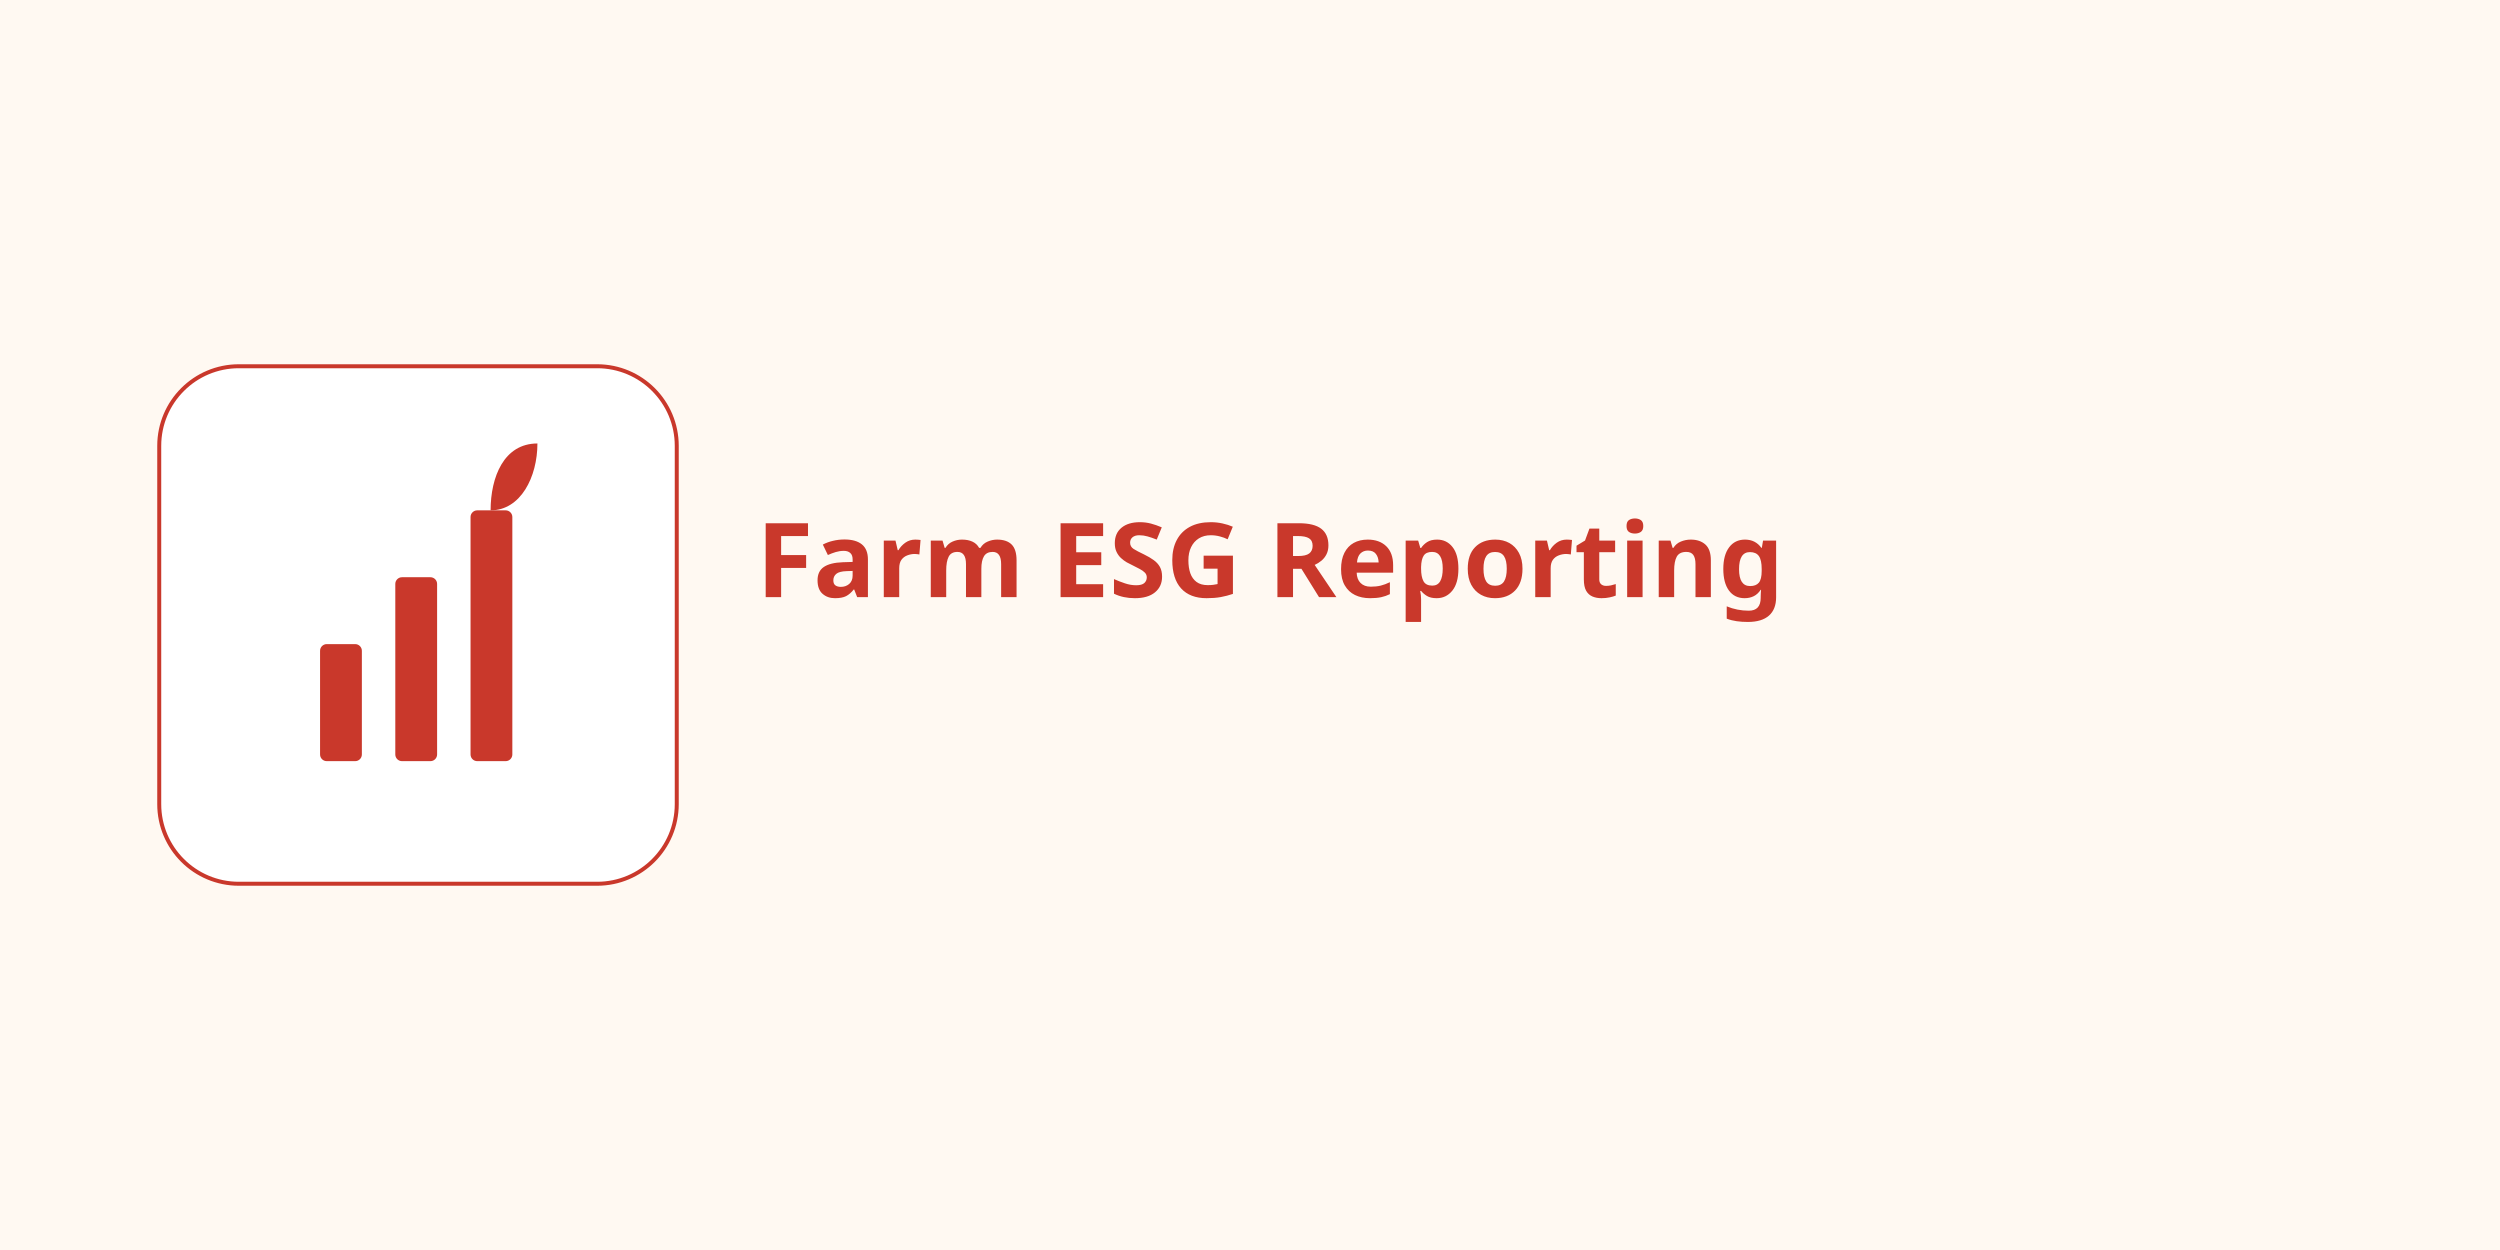
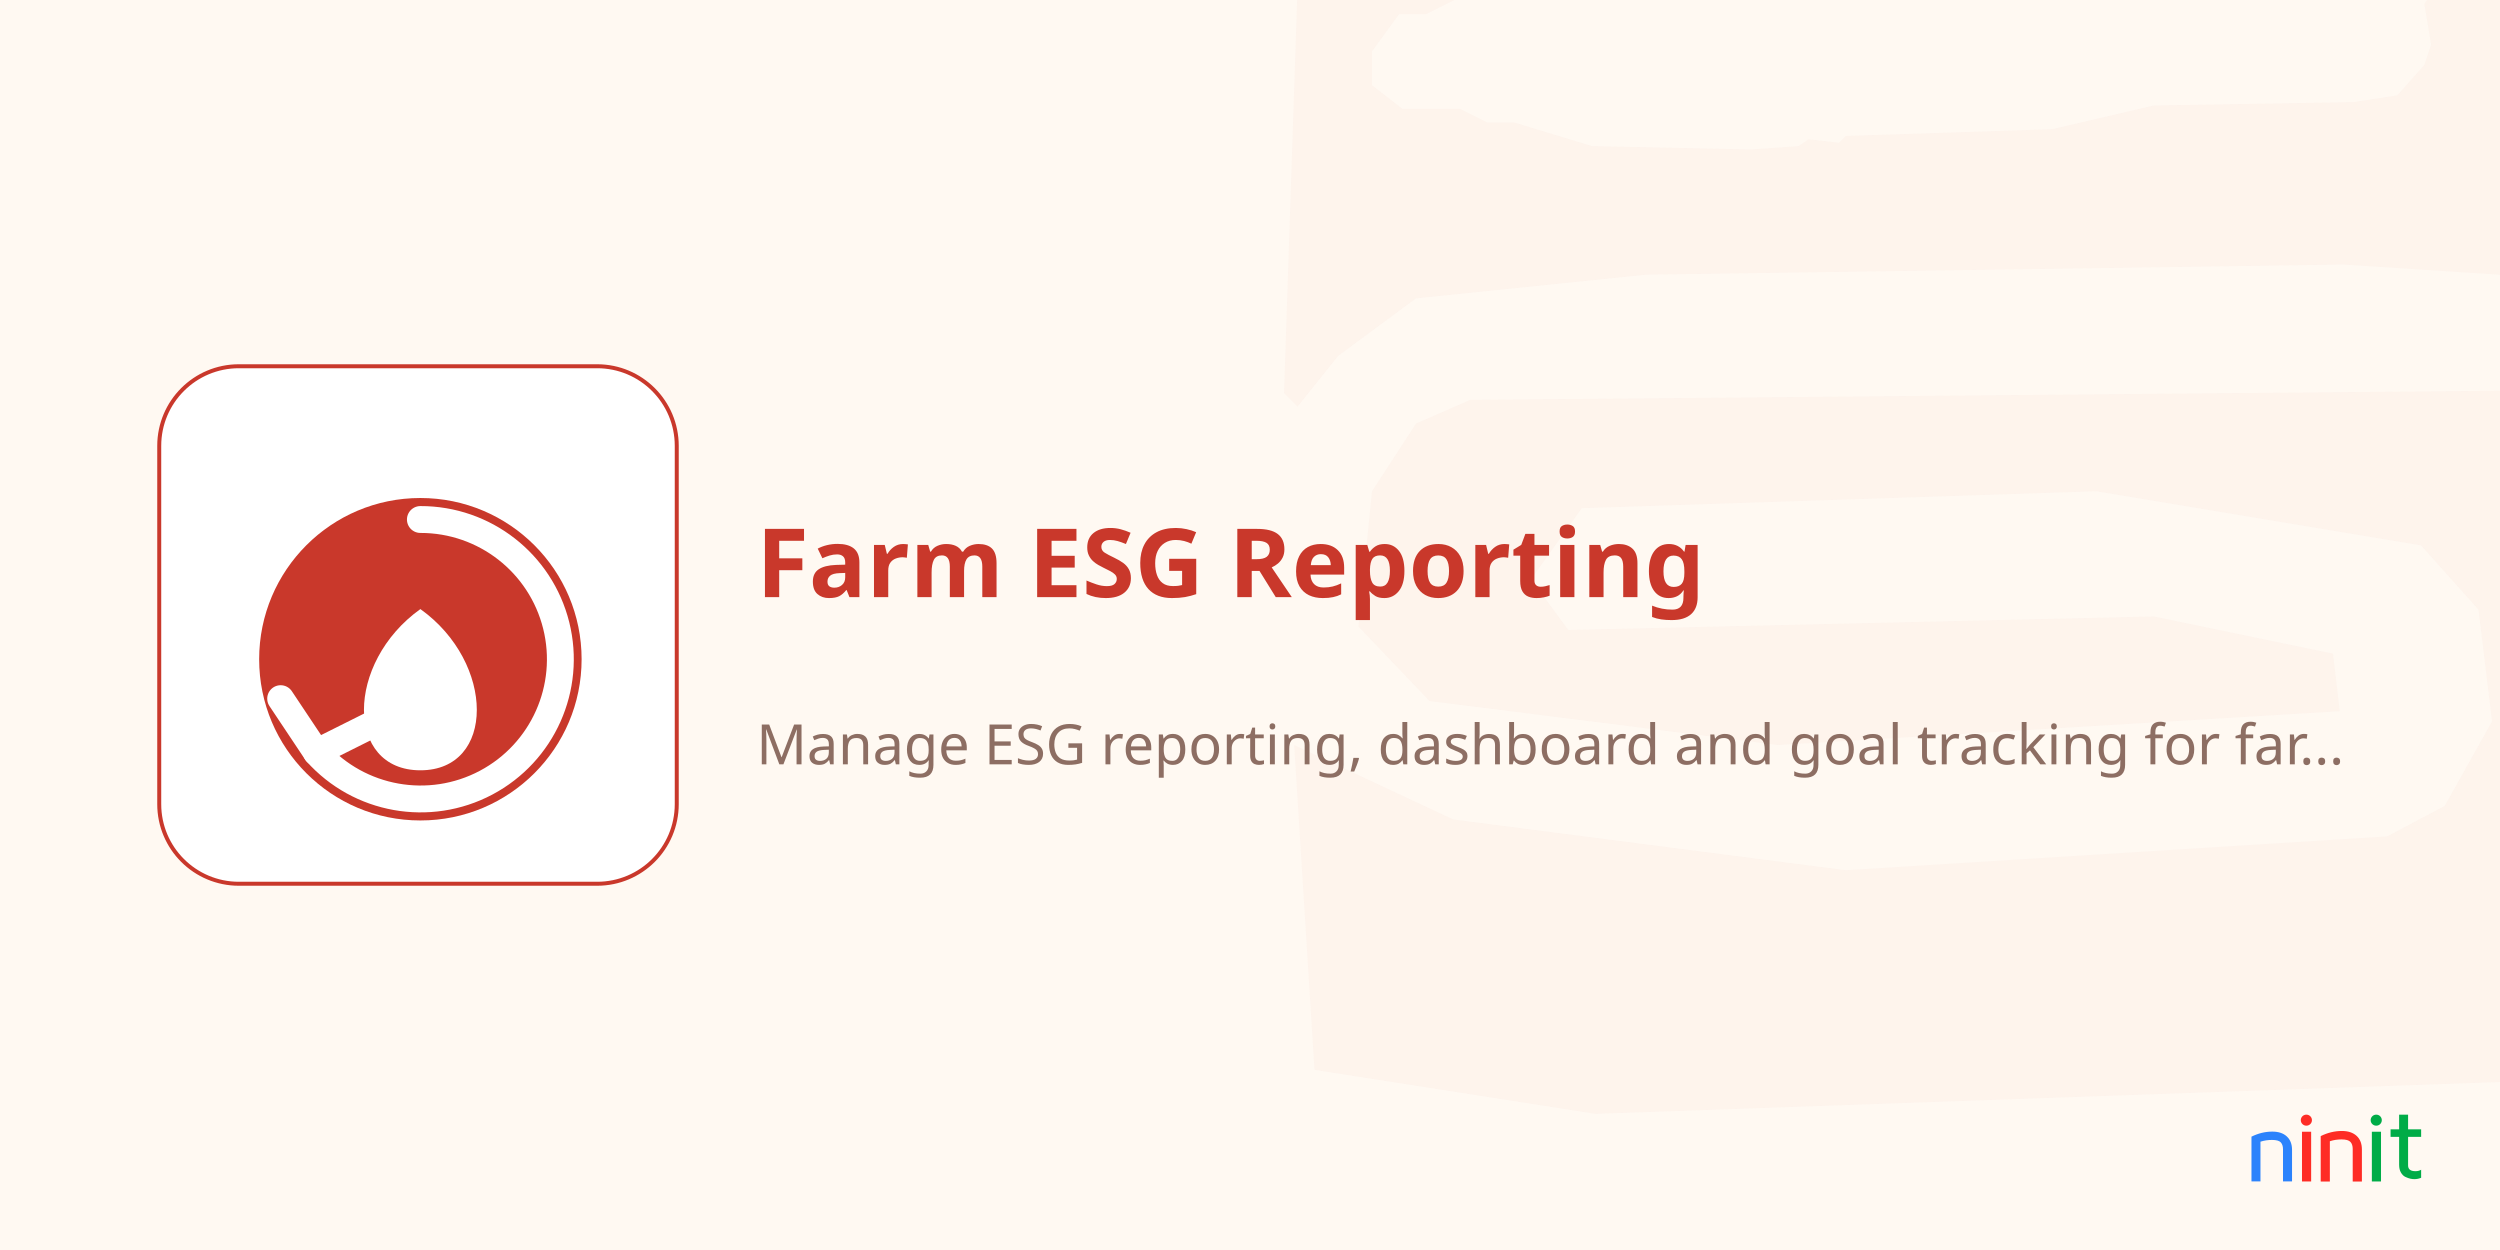
<svg xmlns="http://www.w3.org/2000/svg" width="628" height="314" viewBox="0 0 628 314">
  <rect width="628" height="314" fill="#FFF9F2" />
+   <g transform="translate(320, -50) scale(0.85)" opacity="0.03">
+     <path fill-rule="evenodd" fill="#C9382B" d="M 395,174 58,177 42,184 29,204 25,244 46,266 149,279 315,269 313,252 260,241 87,245 76,230 91,209 243,204 339,220 356,239 360,272 346,297 329,306 169,316 53,301 6,279 12,375 95,388 379,378 391,368 Z M 386,15 375,7 354,3 299,3 298,0 277,0 264,4 127,3 29,8 19,16 13,27 7,55 3,175 7,179 19,164 42,147 110,140 316,137 362,140 392,147 393,61 Z M 342,57 340,60 342,72 340,78 332,87 319,89 260,90 230,97 169,99 167,101 158,100 155,102 141,103 94,102 71,95 63,95 55,91 38,91 29,84 29,74 37,63 45,63 55,58 63,58 82,52 95,53 134,49 197,50 228,47 261,47 311,51 326,50 Z" />
+   </g>
  <rect x="40" y="92" width="130" height="130" rx="20" fill="white" stroke="#C9382B" stroke-width="1" />
-   <g transform="translate(51, 103) scale(0.42)">
-     <rect x="70" y="140" width="25" height="70" fill="#C9382B" rx="4" />
-     <rect x="115" y="100" width="25" height="110" fill="#C9382B" rx="4" />
-     <rect x="160" y="60" width="25" height="150" fill="#C9382B" rx="4" />
-     <path d="M172,60 C190,60 200,40 200,20 C180,20 172,40 172,60" fill="#C9382B" />
+   <g transform="translate(48, 108) scale(0.45)">
+     <circle cx="128" cy="128" r="90" fill="#C9382B" />
+     <path d="M128,50 A78,78 0 1,1 70,180" fill="none" stroke="white" stroke-width="15" stroke-linecap="round" />
+     <path d="M70,180 L50,150 M70,180 L100,165" stroke="white" stroke-width="15" stroke-linecap="round" />
+     <path d="M128,190 C170,190 170,130 128,100 C86,130 86,190 128,190 Z" fill="white" />
  </g>
  <g transform="translate(190, 150)">
-     <text x="0" y="0" fill="#C9382B" font-family="'PingFang SC', 'Microsoft YaHei', 'SimHei', sans-serif" font-size="26" font-weight="bold">Farm ESG Reporting</text>
+     <text x="0" y="0" fill="#C9382B" font-family="'PingFang SC', 'Microsoft YaHei', 'SimHei', 'Source Han Sans CN', sans-serif" font-size="24" font-weight="bold">Farm ESG Reporting</text>
+     <text x="0" y="42" fill="#8D6E63" font-family="'PingFang SC', 'Microsoft YaHei', 'SimHei', 'Source Han Sans CN', sans-serif" font-size="14">Manage ESG reporting, dashboard and goal tracking for far...</text>
+   </g>
+   <g transform="translate(540, 280) scale(0.1)">
+     <path d="M605.1,55.8 L605.1,36.8 L626.6,36.8 L626.6,0 L649.1,0 L649.1,36.8 L681.9,36.8 L681.9,55.8 L649.1,55.8 L649.1,127.5 C649.1,137.2 655.2,142 667.4,142 C667.4,142 667.5,142 667.6,142 C673.2,142 678,140.8 681.9,138.4 L681.9,158.6 C676.3,160.9 670.7,162 665.1,162 C664.9,162 664.7,162 664.5,162 C661.5,162 658.3,161.6 654.9,160.9 C651.6,160.2 647.5,158.8 642.8,156.6 C638.1,154.5 634.2,150.8 631.2,145.5 C628.1,140.3 626.6,133.7 626.6,125.9 L626.6,55.8 L605.1,55.8 Z" fill="#00AC47" />
+     <path d="M555.1,13.9 C555.1,6.2 561.3,0 569,0 L569.3,0 C576.9,0 583.1,6.2 583.1,13.9 C583.1,21.5 576.9,27.7 569.3,27.7 L569,27.7 C561.3,27.7 555.1,21.5 555.1,13.9 Z M558.1,167.8 L558.1,43 L581.1,43 L581.1,167.8 L558.1,167.8 Z" fill="#00AC47" />
+     <path d="M429.6,168 L429.6,53.9 C446.9,45.3 464.7,41 482.8,41 C498.5,41 510.8,45.1 519.8,53.3 C528.7,61.5 533.1,72.9 533.1,87.5 L533.1,168 L510,168 L510,85.9 C510,78.6 508.2,72.8 504.4,68.6 C500.7,64.4 493.2,62.2 481.8,62.2 C471.7,62.2 461.9,63.7 452.6,66.8 L452.6,168 L429.6,168 Z" fill="#FE2C25" />
+     <path d="M379.6,13.9 C379.6,6.2 385.8,0 393.5,0 L393.7,0 C401.4,0 407.6,6.2 407.6,13.9 C407.6,21.5 401.4,27.7 393.7,27.7 L393.5,27.7 C385.8,27.7 379.6,21.5 379.6,13.9 Z M382.6,167.8 L382.6,43 L405.6,43 L405.6,167.8 L382.6,167.8 Z" fill="#FE2C25" />
+     <path d="M255.7,167.6 L255.7,55.3 C272.8,46.8 290.2,42.6 308.1,42.6 C323.6,42.6 335.7,46.6 344.4,54.7 C353.2,62.8 357.6,74 357.6,88.4 L357.6,167.6 L334.9,167.6 L334.9,86.8 C334.9,79.6 333.1,73.9 329.4,69.7 C325.7,65.6 318.3,63.5 307.1,63.5 C297.1,63.5 287.5,65 278.3,67.9 L278.3,167.6 L255.7,167.6 Z" fill="#2C83FC" />
  </g>
</svg>
